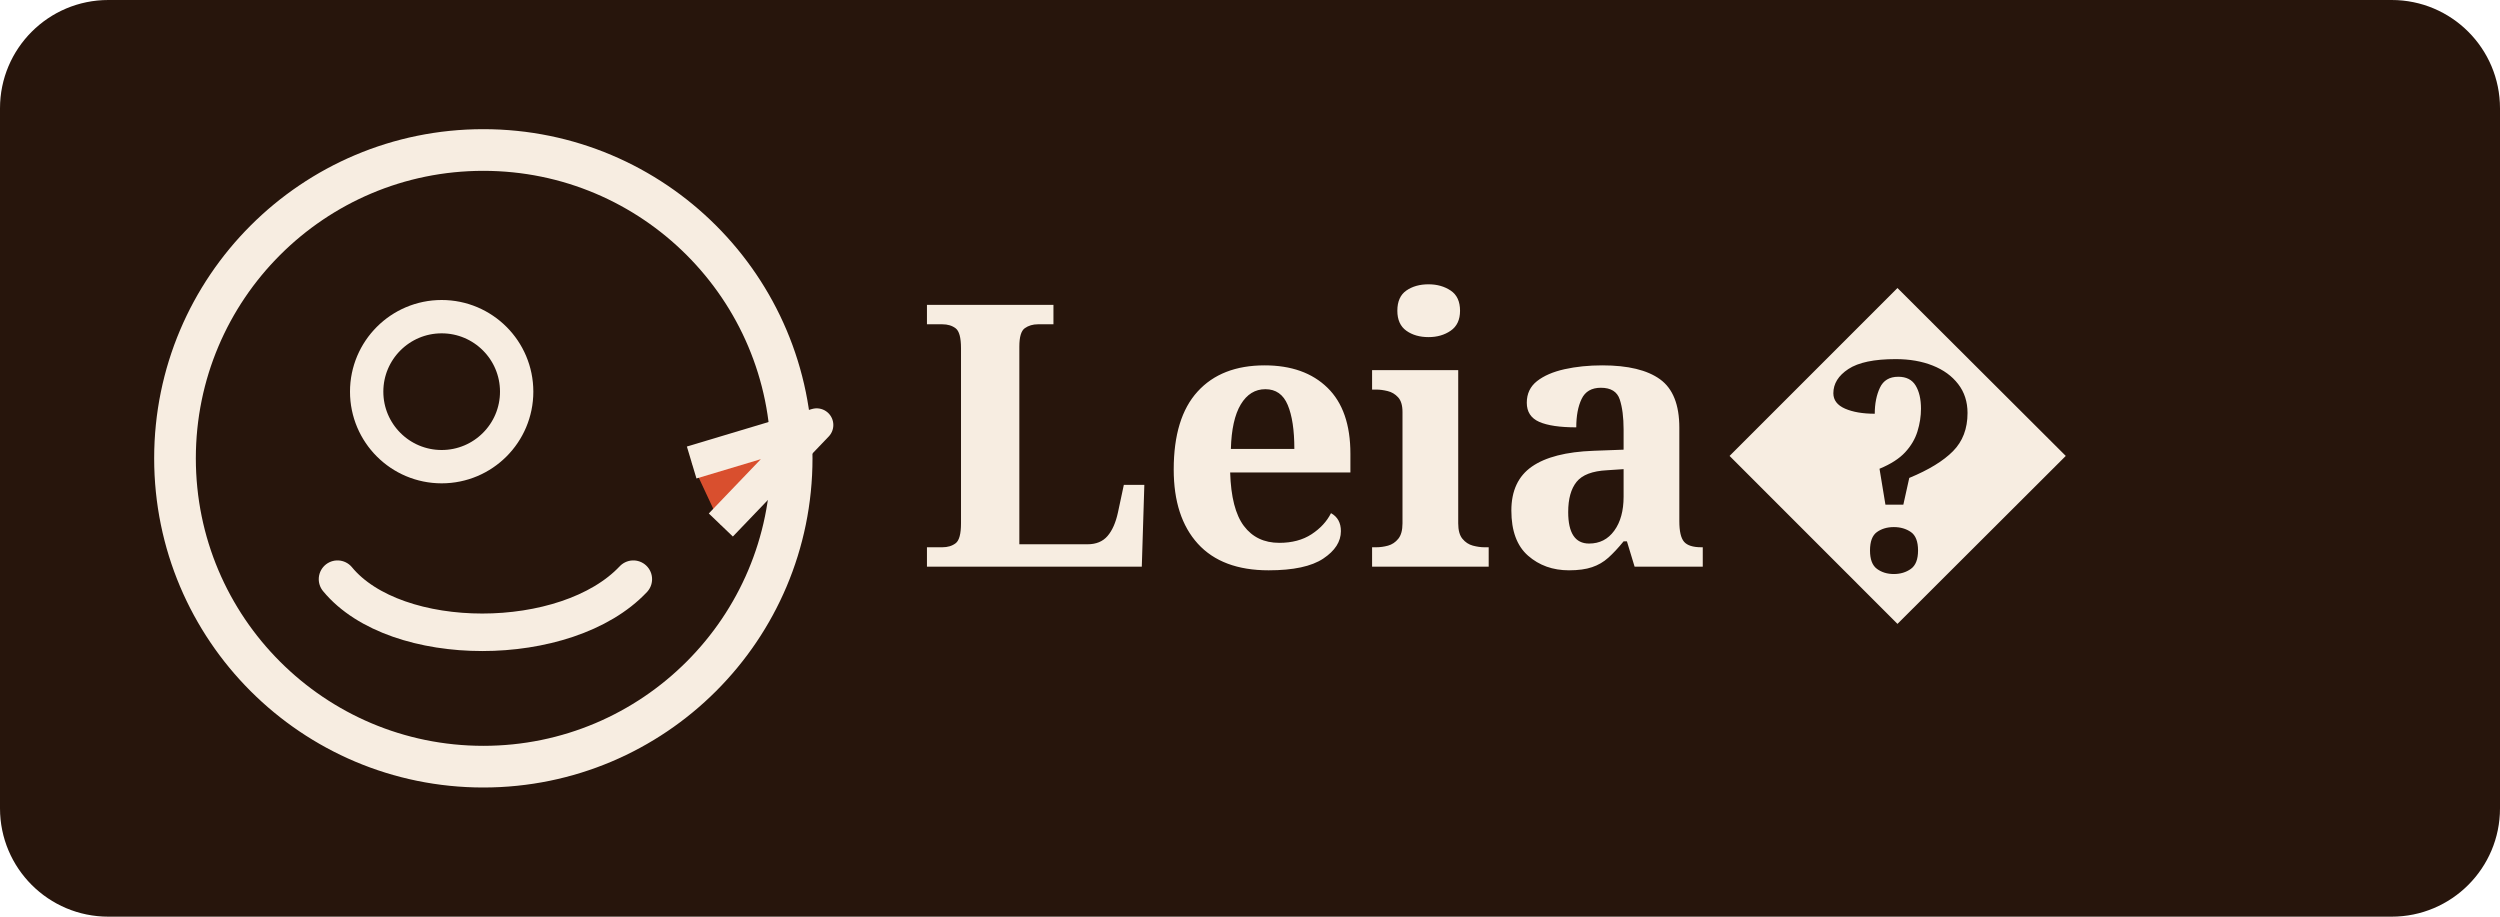
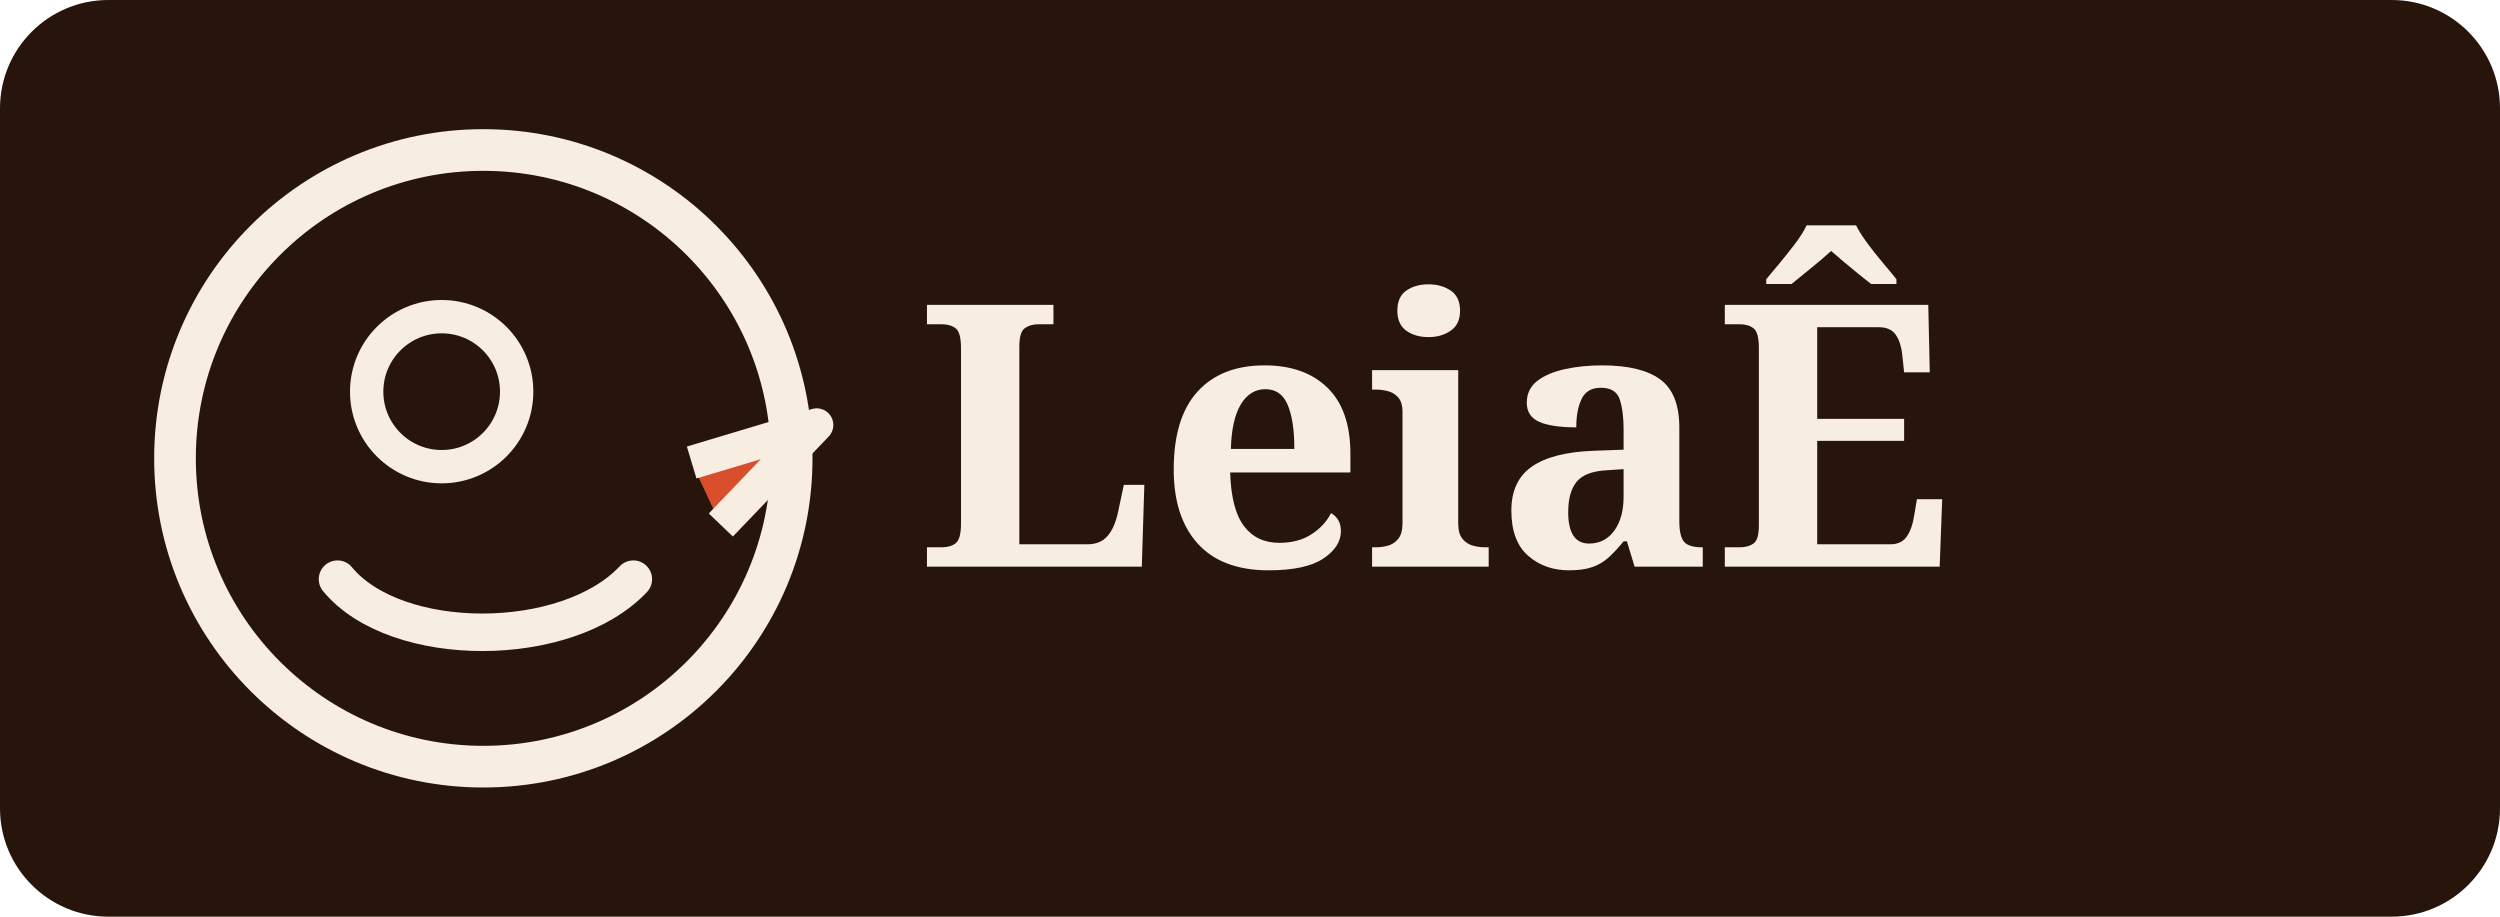
<svg xmlns="http://www.w3.org/2000/svg" width="600" height="220" viewBox="0 0 600 220" fill="none">
  <rect width="600" height="220" rx="26" fill="#27150C" />
  <g transform="translate(36 30)">
    <circle cx="80" cy="80" r="74" fill="#27150C" stroke="#F7EDE1" stroke-width="10" />
    <circle cx="70" cy="64" r="18" stroke="#F7EDE1" stroke-width="8" fill="none" />
    <path d="M45 109C59 126 100 126 116 109" stroke="#F7EDE1" stroke-width="9" stroke-linecap="round" />
    <path d="M130 81L160 72L137 96" fill="#D94F2E" stroke="#F7EDE1" stroke-width="8" stroke-linejoin="round" />
  </g>
-   <text x="220" y="136" fill="#F7EDE1" font-size="88" font-family="Georgia, serif" font-weight="700">Leia�</text>
+   <text x="220" y="136" fill="#F7EDE1" font-size="88" font-family="Georgia, serif" font-weight="700">LeiaÊ</text>
</svg>
